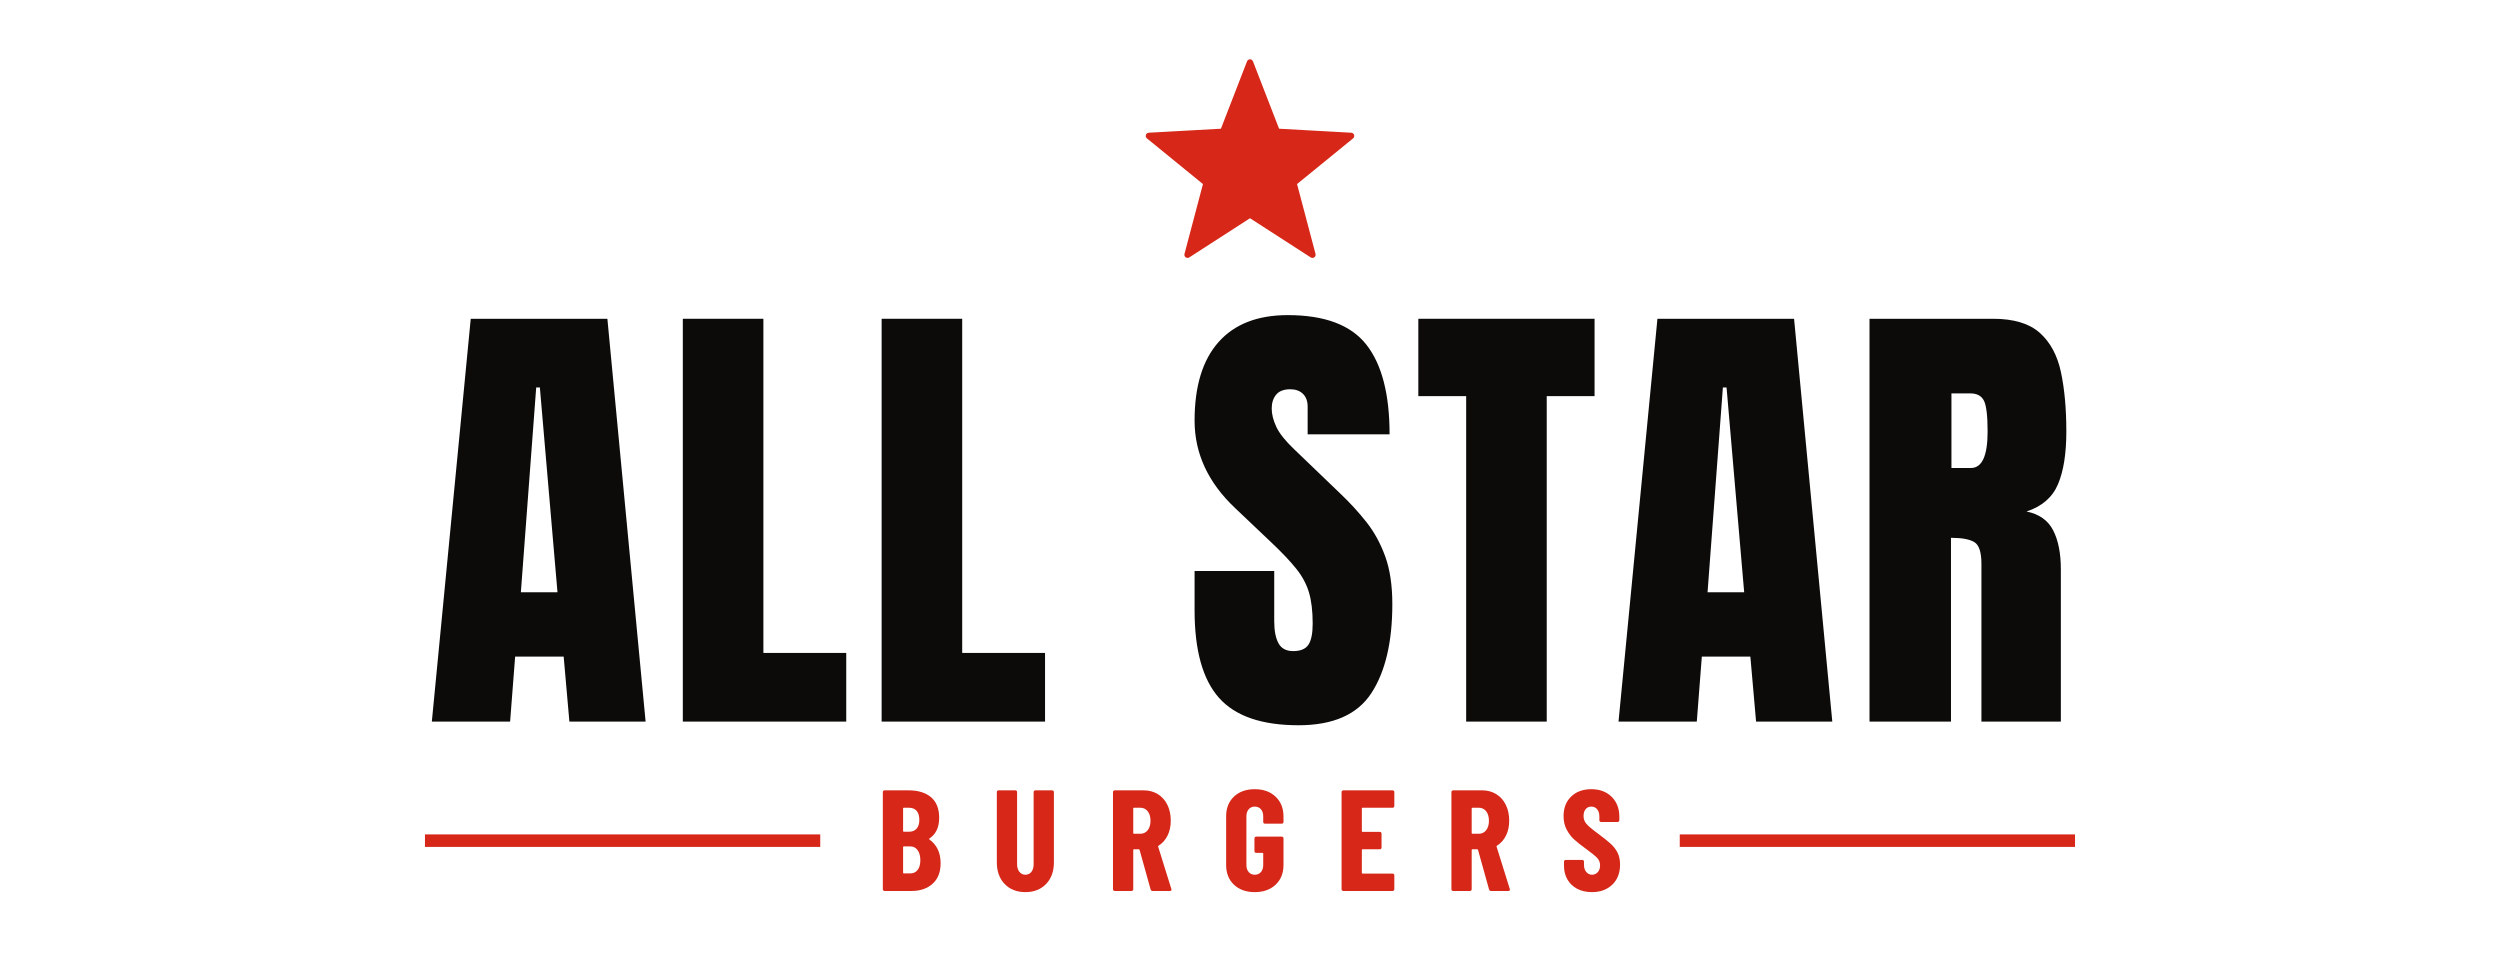
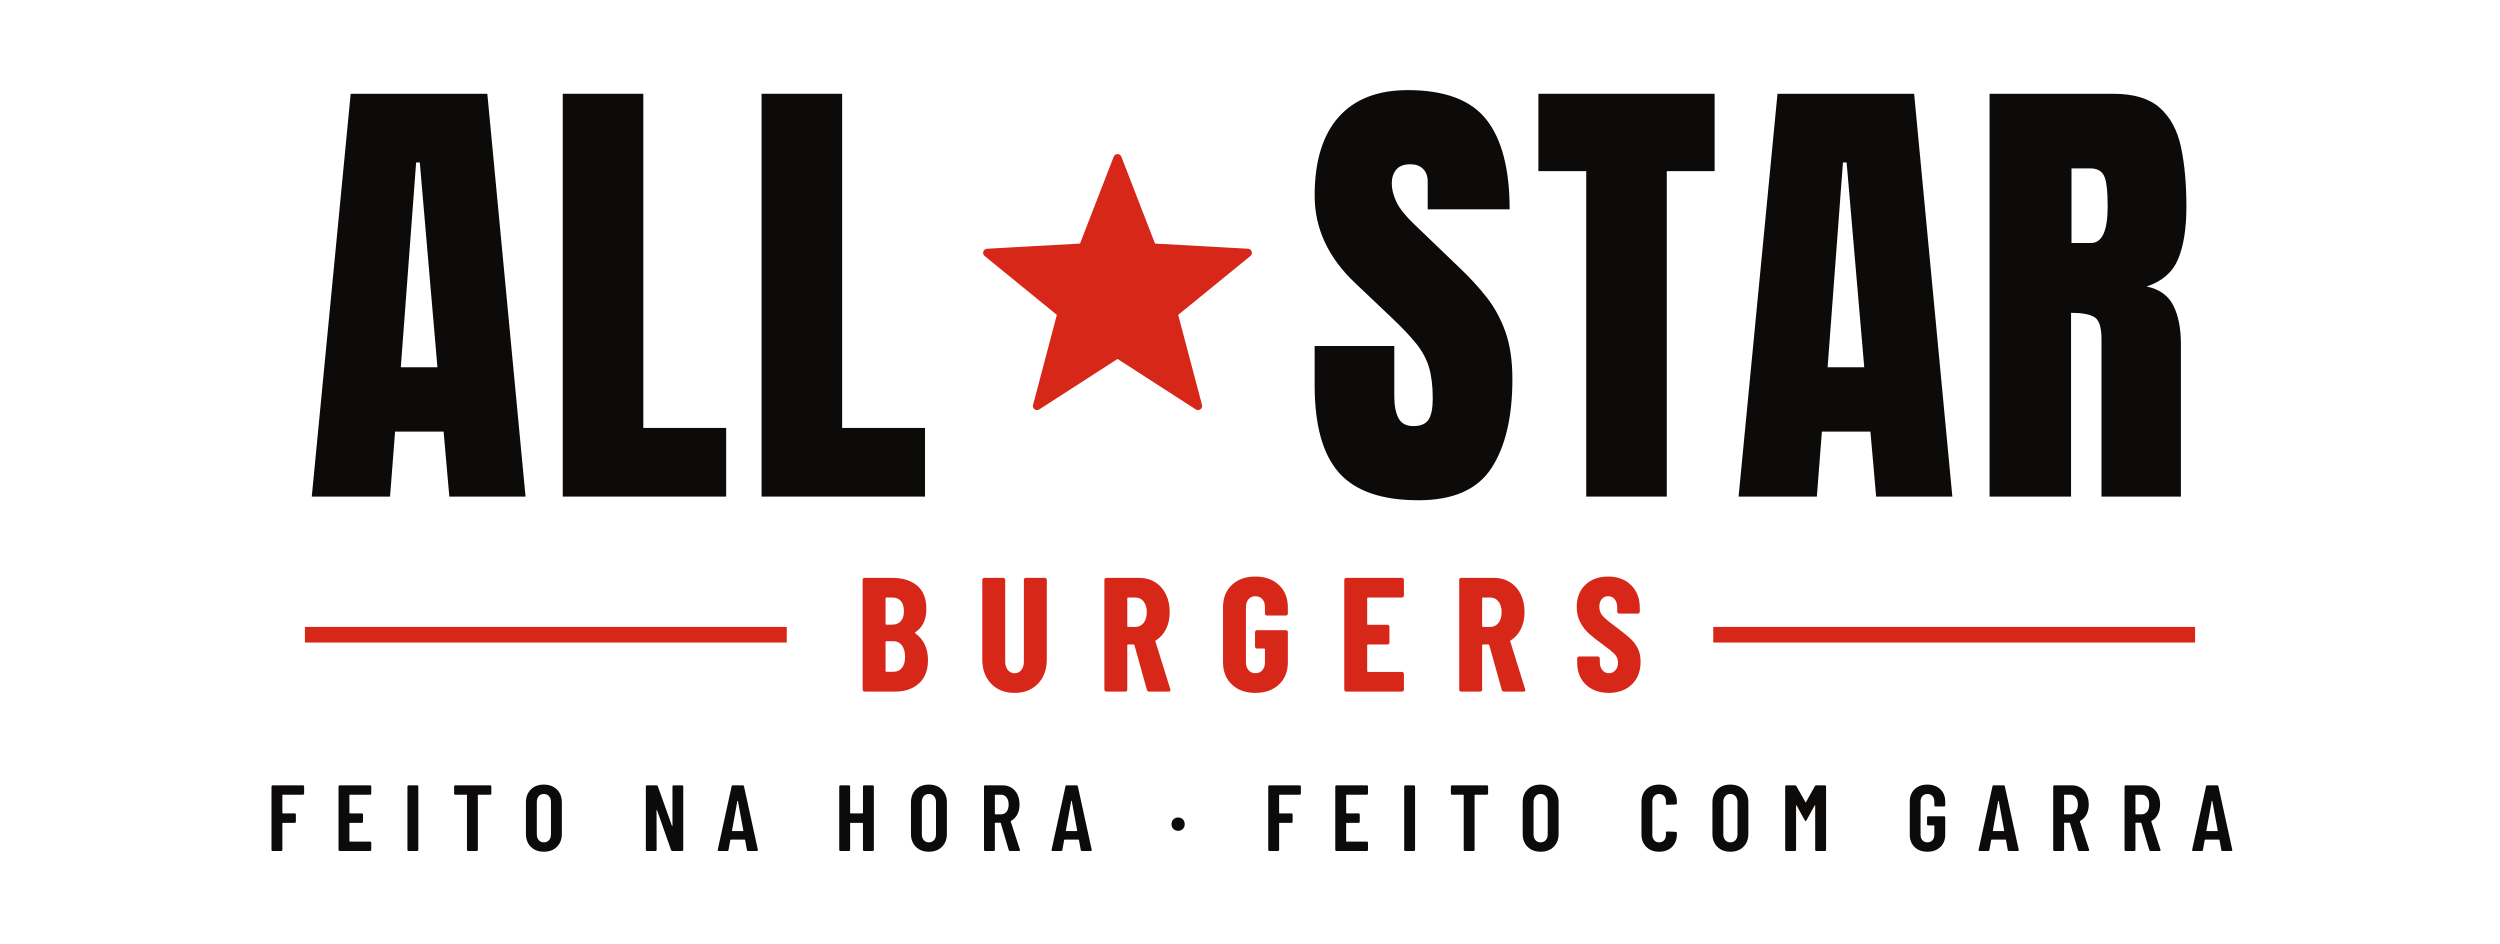
- <svg xmlns="http://www.w3.org/2000/svg" viewBox="0 0 800 305" width="800" height="305">
-   <polygon points="400.00,20.00 408.59,42.17 432.34,43.49 413.90,58.52 419.98,81.51 400.00,68.62 380.02,81.51 386.10,58.52 367.66,43.49 391.41,42.17" fill="#d62718" stroke="#d62718" stroke-width="2.04" stroke-linejoin="round" />
+ <svg xmlns="http://www.w3.org/2000/svg" viewBox="0 0 800 302" width="800" height="302">
  <g fill="#0d0b0a">
-     <path transform="translate(135.99 230.91) scale(0.07324 -0.07324)" d="M30 0 200 1760H797L964 0H631L606 284H394L372 0ZM419 565H579L502 1460H486Z" />
-     <path transform="translate(212.79 230.91) scale(0.07324 -0.07324)" d="M78 0V1760H430V300H792V0Z" />
-     <path transform="translate(276.41 230.91) scale(0.07324 -0.07324)" d="M78 0V1760H430V300H792V0Z" />
-     <path transform="translate(379.19 230.91) scale(0.07324 -0.07324)" d="M496 -16Q255 -16 148.5 104.0Q42 224 42 486V658H390V438Q390 377 408.5 342.5Q427 308 473 308Q521 308 539.5 336.0Q558 364 558 428Q558 509 542.0 563.5Q526 618 486.5 667.5Q447 717 377 783L219 933Q42 1100 42 1315Q42 1540 146.5 1658.0Q251 1776 449 1776Q691 1776 792.5 1647.0Q894 1518 894 1255H536V1376Q536 1412 515.5 1432.0Q495 1452 460 1452Q418 1452 398.5 1428.5Q379 1405 379 1368Q379 1331 399.0 1288.0Q419 1245 478 1189L681 994Q742 936 793.0 871.5Q844 807 875.0 721.5Q906 636 906 513Q906 265 814.5 124.5Q723 -16 496 -16Z" />
-     <path transform="translate(452.40 230.91) scale(0.07324 -0.07324)" d="M229 0V1422H20V1760H790V1422H581V0Z" />
-     <path transform="translate(515.73 230.91) scale(0.07324 -0.07324)" d="M30 0 200 1760H797L964 0H631L606 284H394L372 0ZM419 565H579L502 1460H486Z" />
-     <path transform="translate(592.53 230.91) scale(0.07324 -0.07324)" d="M78 0V1760H618Q753 1760 822.0 1698.5Q891 1637 914.5 1526.5Q938 1416 938 1267Q938 1123 901.5 1037.0Q865 951 764 918Q847 901 880.5 835.5Q914 770 914 666V0H567V689Q567 766 535.5 784.5Q504 803 434 803V0ZM436 1108H521Q594 1108 594 1267Q594 1370 578.0 1402.0Q562 1434 518 1434H436Z" />
+     <path transform="translate(97.57 158.91) scale(0.07324 -0.07324)" d="M30 0 200 1760H797L964 0H631L606 284H394L372 0ZM419 565H579L502 1460H486Z" />
+     <path transform="translate(174.37 158.91) scale(0.07324 -0.07324)" d="M78 0V1760H430V300H792V0Z" />
+     <path transform="translate(237.99 158.91) scale(0.07324 -0.07324)" d="M78 0V1760H430V300H792V0Z" />
+   </g>
+   <polygon points="357.61,50.62 368.68,79.21 399.29,80.91 375.53,100.28 383.37,129.91 357.61,113.30 331.85,129.91 339.68,100.28 315.92,80.91 346.53,79.21" fill="#d62718" stroke="#d62718" stroke-width="2.63" stroke-linejoin="round" />
+   <g fill="#0d0b0a">
+     <path transform="translate(417.61 158.91) scale(0.07324 -0.07324)" d="M496 -16Q255 -16 148.5 104.0Q42 224 42 486V658H390V438Q390 377 408.5 342.5Q427 308 473 308Q521 308 539.5 336.0Q558 364 558 428Q558 509 542.0 563.5Q526 618 486.5 667.5Q447 717 377 783L219 933Q42 1100 42 1315Q42 1540 146.5 1658.0Q251 1776 449 1776Q691 1776 792.5 1647.0Q894 1518 894 1255H536V1376Q536 1412 515.5 1432.0Q495 1452 460 1452Q418 1452 398.5 1428.5Q379 1405 379 1368Q379 1331 399.0 1288.0Q419 1245 478 1189L681 994Q742 936 793.0 871.5Q844 807 875.0 721.5Q906 636 906 513Q906 265 814.5 124.5Q723 -16 496 -16Z" />
+     <path transform="translate(490.82 158.91) scale(0.07324 -0.07324)" d="M229 0V1422H20V1760H790V1422H581V0Z" />
+     <path transform="translate(554.15 158.91) scale(0.07324 -0.07324)" d="M30 0 200 1760H797L964 0H631L606 284H394L372 0ZM419 565H579L502 1460H486Z" />
+     <path transform="translate(630.95 158.91) scale(0.07324 -0.07324)" d="M78 0V1760H618Q753 1760 822.0 1698.5Q891 1637 914.5 1526.5Q938 1416 938 1267Q938 1123 901.5 1037.0Q865 951 764 918Q847 901 880.5 835.5Q914 770 914 666V0H567V689Q567 766 535.5 784.5Q504 803 434 803V0ZM436 1108H521Q594 1108 594 1267Q594 1370 578.0 1402.0Q562 1434 518 1434H436Z" />
  </g>
  <g fill="#d62718">
-     <path transform="translate(280.48 285.11) scale(0.046 -0.046)" d="M245 0H56Q51 0 47.5 3.5Q44 7 44 12V688Q44 693 47.5 696.5Q51 700 56 700H223Q323 700 379.5 652.0Q436 604 436 509Q436 410 368 365Q364 362 367 359Q446 303 446 193Q446 100 390.0 50.0Q334 0 245 0ZM185 574V417Q185 412 190 412H226Q260 412 279.0 433.5Q298 455 298 494Q298 535 279.5 557.0Q261 579 226 579H190Q185 579 185 574ZM305 214Q305 258 286.0 284.0Q267 310 235 310H190Q185 310 185 305V127Q185 122 190 122H234Q267 122 286.0 146.0Q305 170 305 214Z" />
-     <path transform="translate(317.10 285.11) scale(0.046 -0.046)" d="M41 199V688Q41 693 44.5 696.5Q48 700 53 700H170Q175 700 178.5 696.5Q182 693 182 688V185Q182 153 198.0 133.0Q214 113 240 113Q266 113 281.5 133.0Q297 153 297 185V688Q297 693 300.5 696.5Q304 700 309 700H426Q431 700 434.5 696.5Q438 693 438 688V199Q438 105 383.5 48.5Q329 -8 240 -8Q150 -8 95.5 48.5Q41 105 41 199Z" />
-     <path transform="translate(354.13 285.11) scale(0.046 -0.046)" d="M306 10 229 286Q227 290 224 290H190Q185 290 185 285V12Q185 7 181.5 3.5Q178 0 173 0H56Q51 0 47.5 3.5Q44 7 44 12V688Q44 693 47.5 696.5Q51 700 56 700H258Q313 700 356.0 673.5Q399 647 422.5 599.0Q446 551 446 489Q446 430 423.5 385.0Q401 340 361 315Q359 314 358.0 312.5Q357 311 358 309L450 14L451 10Q451 0 440 0H320Q309 0 306 10ZM185 574V403Q185 398 190 398H235Q266 398 285.5 422.5Q305 447 305 488Q305 530 285.5 554.5Q266 579 235 579H190Q185 579 185 574Z" />
-     <path transform="translate(390.80 285.11) scale(0.046 -0.046)" d="M34 181V519Q34 605 88.5 656.5Q143 708 233 708Q323 708 378.0 656.0Q433 604 433 518V480Q433 475 429.5 471.5Q426 468 421 468H304Q299 468 295.5 471.5Q292 475 292 480V520Q292 550 276.0 568.5Q260 587 233 587Q207 587 191.0 568.5Q175 550 175 520V180Q175 150 191.0 131.5Q207 113 233 113Q260 113 276.0 131.5Q292 150 292 180V260Q292 265 287 265H243Q238 265 234.5 268.5Q231 272 231 277V366Q231 371 234.5 374.5Q238 378 243 378H421Q426 378 429.5 374.5Q433 371 433 366V181Q433 95 378.0 43.5Q323 -8 233 -8Q143 -8 88.5 43.5Q34 95 34 181Z" />
-     <path transform="translate(427.28 285.11) scale(0.046 -0.046)" d="M399 579H190Q185 579 185 574V416Q185 411 190 411H310Q315 411 318.5 407.5Q322 404 322 399V302Q322 297 318.5 293.5Q315 290 310 290H190Q185 290 185 285V126Q185 121 190 121H399Q404 121 407.5 117.5Q411 114 411 109V12Q411 7 407.5 3.5Q404 0 399 0H56Q51 0 47.5 3.5Q44 7 44 12V688Q44 693 47.5 696.5Q51 700 56 700H399Q404 700 407.5 696.5Q411 693 411 688V591Q411 586 407.5 582.5Q404 579 399 579Z" />
-     <path transform="translate(462.43 285.11) scale(0.046 -0.046)" d="M306 10 229 286Q227 290 224 290H190Q185 290 185 285V12Q185 7 181.5 3.5Q178 0 173 0H56Q51 0 47.5 3.5Q44 7 44 12V688Q44 693 47.5 696.5Q51 700 56 700H258Q313 700 356.0 673.5Q399 647 422.5 599.0Q446 551 446 489Q446 430 423.5 385.0Q401 340 361 315Q359 314 358.0 312.5Q357 311 358 309L450 14L451 10Q451 0 440 0H320Q309 0 306 10ZM185 574V403Q185 398 190 398H235Q266 398 285.5 422.5Q305 447 305 488Q305 530 285.5 554.5Q266 579 235 579H190Q185 579 185 574Z" />
-     <path transform="translate(499.10 285.11) scale(0.046 -0.046)" d="M30 175V204Q30 209 33.5 212.5Q37 216 42 216H157Q162 216 165.5 212.5Q169 209 169 204V182Q169 151 185.0 132.0Q201 113 225 113Q249 113 265.0 131.0Q281 149 281 178Q281 208 261.0 229.5Q241 251 183 293Q133 329 102.0 357.0Q71 385 49.0 426.0Q27 467 27 521Q27 606 80.0 657.0Q133 708 220 708Q308 708 361.5 655.0Q415 602 415 516V492Q415 487 411.5 483.5Q408 480 403 480H288Q283 480 279.5 483.5Q276 487 276 492V519Q276 550 260.5 568.5Q245 587 220 587Q196 587 181.0 569.5Q166 552 166 521Q166 491 185.0 468.0Q204 445 260 404Q322 358 353.5 329.5Q385 301 402.5 266.5Q420 232 420 184Q420 96 366.0 44.0Q312 -8 224 -8Q166 -8 122.0 15.0Q78 38 54.0 79.5Q30 121 30 175Z" />
+     <path transform="translate(273.76 221.31) scale(0.052 -0.052)" d="M245 0H56Q51 0 47.5 3.5Q44 7 44 12V688Q44 693 47.5 696.5Q51 700 56 700H223Q323 700 379.5 652.0Q436 604 436 509Q436 410 368 365Q364 362 367 359Q446 303 446 193Q446 100 390.0 50.0Q334 0 245 0ZM185 574V417Q185 412 190 412H226Q260 412 279.0 433.5Q298 455 298 494Q298 535 279.5 557.0Q261 579 226 579H190Q185 579 185 574ZM305 214Q305 258 286.0 284.0Q267 310 235 310H190Q185 310 185 305V127Q185 122 190 122H234Q267 122 286.0 146.0Q305 170 305 214Z" />
+     <path transform="translate(312.20 221.31) scale(0.052 -0.052)" d="M41 199V688Q41 693 44.5 696.5Q48 700 53 700H170Q175 700 178.5 696.5Q182 693 182 688V185Q182 153 198.0 133.0Q214 113 240 113Q266 113 281.5 133.0Q297 153 297 185V688Q297 693 300.5 696.5Q304 700 309 700H426Q431 700 434.5 696.5Q438 693 438 688V199Q438 105 383.5 48.5Q329 -8 240 -8Q150 -8 95.5 48.5Q41 105 41 199Z" />
+     <path transform="translate(351.11 221.31) scale(0.052 -0.052)" d="M306 10 229 286Q227 290 224 290H190Q185 290 185 285V12Q185 7 181.5 3.5Q178 0 173 0H56Q51 0 47.5 3.5Q44 7 44 12V688Q44 693 47.5 696.5Q51 700 56 700H258Q313 700 356.0 673.5Q399 647 422.5 599.0Q446 551 446 489Q446 430 423.5 385.0Q401 340 361 315Q359 314 358.0 312.5Q357 311 358 309L450 14L451 10Q451 0 440 0H320Q309 0 306 10ZM185 574V403Q185 398 190 398H235Q266 398 285.5 422.5Q305 447 305 488Q305 530 285.5 554.5Q266 579 235 579H190Q185 579 185 574Z" />
+     <path transform="translate(389.60 221.31) scale(0.052 -0.052)" d="M34 181V519Q34 605 88.5 656.5Q143 708 233 708Q323 708 378.0 656.0Q433 604 433 518V480Q433 475 429.5 471.5Q426 468 421 468H304Q299 468 295.5 471.5Q292 475 292 480V520Q292 550 276.0 568.5Q260 587 233 587Q207 587 191.0 568.5Q175 550 175 520V180Q175 150 191.0 131.5Q207 113 233 113Q260 113 276.0 131.5Q292 150 292 180V260Q292 265 287 265H243Q238 265 234.5 268.5Q231 272 231 277V366Q231 371 234.5 374.5Q238 378 243 378H421Q426 378 429.5 374.5Q433 371 433 366V181Q433 95 378.0 43.5Q323 -8 233 -8Q143 -8 88.5 43.5Q34 95 34 181Z" />
+     <path transform="translate(427.88 221.31) scale(0.052 -0.052)" d="M399 579H190Q185 579 185 574V416Q185 411 190 411H310Q315 411 318.5 407.5Q322 404 322 399V302Q322 297 318.5 293.5Q315 290 310 290H190Q185 290 185 285V126Q185 121 190 121H399Q404 121 407.5 117.5Q411 114 411 109V12Q411 7 407.5 3.5Q404 0 399 0H56Q51 0 47.5 3.5Q44 7 44 12V688Q44 693 47.5 696.5Q51 700 56 700H399Q404 700 407.5 696.5Q411 693 411 688V591Q411 586 407.5 582.5Q404 579 399 579Z" />
+     <path transform="translate(464.66 221.31) scale(0.052 -0.052)" d="M306 10 229 286Q227 290 224 290H190Q185 290 185 285V12Q185 7 181.5 3.5Q178 0 173 0H56Q51 0 47.5 3.5Q44 7 44 12V688Q44 693 47.5 696.5Q51 700 56 700H258Q313 700 356.0 673.5Q399 647 422.5 599.0Q446 551 446 489Q446 430 423.5 385.0Q401 340 361 315Q359 314 358.0 312.5Q357 311 358 309L450 14L451 10Q451 0 440 0H320Q309 0 306 10ZM185 574V403Q185 398 190 398H235Q266 398 285.5 422.5Q305 447 305 488Q305 530 285.5 554.5Q266 579 235 579H190Q185 579 185 574Z" />
+     <path transform="translate(503.15 221.31) scale(0.052 -0.052)" d="M30 175V204Q30 209 33.5 212.5Q37 216 42 216H157Q162 216 165.5 212.5Q169 209 169 204V182Q169 151 185.0 132.0Q201 113 225 113Q249 113 265.0 131.0Q281 149 281 178Q281 208 261.0 229.5Q241 251 183 293Q133 329 102.0 357.0Q71 385 49.0 426.0Q27 467 27 521Q27 606 80.0 657.0Q133 708 220 708Q308 708 361.5 655.0Q415 602 415 516V492Q415 487 411.5 483.5Q408 480 403 480H288Q283 480 279.5 483.5Q276 487 276 492V519Q276 550 260.5 568.5Q245 587 220 587Q196 587 181.0 569.5Q166 552 166 521Q166 491 185.0 468.0Q204 445 260 404Q322 358 353.5 329.5Q385 301 402.5 266.5Q420 232 420 184Q420 96 366.0 44.0Q312 -8 224 -8Q166 -8 122.0 15.0Q78 38 54.0 79.5Q30 121 30 175Z" />
  </g>
-   <rect x="135.99" y="267.01" width="126.49" height="4.00" fill="#d62718" />
-   <rect x="537.52" y="267.01" width="126.49" height="4.00" fill="#d62718" />
+   <rect x="97.57" y="200.61" width="154.19" height="5.00" fill="#d62718" />
+   <rect x="548.24" y="200.61" width="154.19" height="5.00" fill="#d62718" />
+   <g fill="#0d0b0a">
+     <path transform="translate(85.26 272.31) scale(0.03 -0.03)" d="M390 600H175Q170 600 170 595V406Q170 401 175 401H302Q307 401 310.5 397.5Q314 394 314 389V312Q314 307 310.5 303.5Q307 300 302 300H175Q170 300 170 295V12Q170 7 166.5 3.5Q163 0 158 0H66Q61 0 57.5 3.5Q54 7 54 12V688Q54 693 57.5 696.5Q61 700 66 700H390Q395 700 398.5 696.5Q402 693 402 688V612Q402 607 398.5 603.5Q395 600 390 600Z" />
+     <path transform="translate(106.71 272.31) scale(0.03 -0.03)" d="M391 600H175Q170 600 170 595V406Q170 401 175 401H303Q308 401 311.5 397.5Q315 394 315 389V312Q315 307 311.5 303.5Q308 300 303 300H175Q170 300 170 295V105Q170 100 175 100H391Q396 100 399.5 96.5Q403 93 403 88V12Q403 7 399.5 3.5Q396 0 391 0H66Q61 0 57.5 3.5Q54 7 54 12V688Q54 693 57.5 696.5Q61 700 66 700H391Q396 700 399.5 696.5Q403 693 403 688V612Q403 607 399.5 603.5Q396 600 391 600Z" />
+     <path transform="translate(128.76 272.31) scale(0.03 -0.03)" d="M54 12V688Q54 693 57.5 696.5Q61 700 66 700H158Q163 700 166.5 696.5Q170 693 170 688V12Q170 7 166.5 3.5Q163 0 158 0H66Q61 0 57.5 3.5Q54 7 54 12Z" />
+     <path transform="translate(144.48 272.31) scale(0.03 -0.03)" d="M425 688V612Q425 607 421.5 603.5Q418 600 413 600H286Q281 600 281 595V12Q281 7 277.5 3.5Q274 0 269 0H177Q172 0 168.5 3.5Q165 7 165 12V595Q165 600 160 600H40Q35 600 31.5 603.5Q28 607 28 612V688Q28 693 31.5 696.5Q35 700 40 700H413Q418 700 421.5 696.5Q425 693 425 688Z" />
+     <path transform="translate(167.04 272.31) scale(0.03 -0.03)" d="M42 182V518Q42 604 94.5 656.0Q147 708 233 708Q319 708 372.0 656.0Q425 604 425 518V182Q425 96 372.0 44.0Q319 -8 233 -8Q147 -8 94.5 44.0Q42 96 42 182ZM309 177V523Q309 561 288.0 584.5Q267 608 233 608Q199 608 178.5 584.5Q158 561 158 523V177Q158 139 178.5 115.5Q199 92 233 92Q267 92 288.0 115.5Q309 139 309 177Z" />
+     <path transform="translate(205.05 272.31) scale(0.03 -0.03)" d="M350 700H441Q446 700 449.5 696.5Q453 693 453 688V12Q453 7 449.5 3.5Q446 0 441 0H336Q326 0 323 10L174 434Q173 437 170.5 436.5Q168 436 168 433L169 12Q169 7 165.5 3.5Q162 0 157 0H66Q61 0 57.5 3.5Q54 7 54 12V688Q54 693 57.5 696.5Q61 700 66 700H169Q179 700 182 690L332 269Q333 266 335.5 266.5Q338 267 338 270V688Q338 693 341.5 696.5Q345 700 350 700Z" />
+     <path transform="translate(229.26 272.31) scale(0.03 -0.03)" d="M325 11 306 116Q306 121 300 121H154Q148 121 148 116L129 11Q128 0 116 0H25Q11 0 14 13L162 689Q164 700 175 700H281Q292 700 294 689L442 13V9Q442 0 431 0H338Q326 0 325 11ZM171 212H282Q288 212 287 217L229 533Q228 536 226.0 536.0Q224 536 223 533L166 217Q165 212 171 212Z" />
+     <path transform="translate(266.94 272.31) scale(0.03 -0.03)" d="M319 700H411Q416 700 419.5 696.5Q423 693 423 688V12Q423 7 419.5 3.5Q416 0 411 0H319Q314 0 310.5 3.5Q307 7 307 12V295Q307 300 302 300H175Q170 300 170 295V12Q170 7 166.5 3.5Q163 0 158 0H66Q61 0 57.5 3.5Q54 7 54 12V688Q54 693 57.5 696.5Q61 700 66 700H158Q163 700 166.5 696.5Q170 693 170 688V406Q170 401 175 401H302Q307 401 307 406V688Q307 693 310.5 696.5Q314 700 319 700Z" />
+     <path transform="translate(290.25 272.31) scale(0.03 -0.03)" d="M42 182V518Q42 604 94.5 656.0Q147 708 233 708Q319 708 372.0 656.0Q425 604 425 518V182Q425 96 372.0 44.0Q319 -8 233 -8Q147 -8 94.5 44.0Q42 96 42 182ZM309 177V523Q309 561 288.0 584.5Q267 608 233 608Q199 608 178.5 584.5Q158 561 158 523V177Q158 139 178.5 115.5Q199 92 233 92Q267 92 288.0 115.5Q309 139 309 177Z" />
+     <path transform="translate(313.26 272.31) scale(0.03 -0.03)" d="M318 10 233 297Q231 301 228 301H175Q170 301 170 296V12Q170 7 166.5 3.5Q163 0 158 0H66Q61 0 57.5 3.5Q54 7 54 12V688Q54 693 57.5 696.5Q61 700 66 700H254Q307 700 347.5 674.5Q388 649 410.5 602.5Q433 556 433 496Q433 434 409.0 389.0Q385 344 342 321Q338 320 339 315L437 14Q438 12 438 9Q438 0 427 0H331Q321 0 318 10ZM170 595V396Q170 391 175 391H236Q272 391 294.5 419.0Q317 447 317 495Q317 543 294.5 571.5Q272 600 236 600H175Q170 600 170 595Z" />
+     <path transform="translate(336.09 272.31) scale(0.03 -0.03)" d="M325 11 306 116Q306 121 300 121H154Q148 121 148 116L129 11Q128 0 116 0H25Q11 0 14 13L162 689Q164 700 175 700H281Q292 700 294 689L442 13V9Q442 0 431 0H338Q326 0 325 11ZM171 212H282Q288 212 287 217L229 533Q228 536 226.0 536.0Q224 536 223 533L166 217Q165 212 171 212Z" />
+     <path transform="translate(373.77 272.31) scale(0.03 -0.03)" d="M37 286Q37 317 57.0 337.0Q77 357 108 357Q139 357 158.5 337.0Q178 317 178 286Q178 255 158.0 235.0Q138 215 108 215Q77 215 57.0 235.0Q37 255 37 286Z" />
+     <path transform="translate(404.22 272.31) scale(0.03 -0.03)" d="M390 600H175Q170 600 170 595V406Q170 401 175 401H302Q307 401 310.5 397.5Q314 394 314 389V312Q314 307 310.5 303.5Q307 300 302 300H175Q170 300 170 295V12Q170 7 166.5 3.5Q163 0 158 0H66Q61 0 57.5 3.5Q54 7 54 12V688Q54 693 57.5 696.5Q61 700 66 700H390Q395 700 398.5 696.5Q402 693 402 688V612Q402 607 398.5 603.5Q395 600 390 600Z" />
+     <path transform="translate(425.67 272.31) scale(0.03 -0.03)" d="M391 600H175Q170 600 170 595V406Q170 401 175 401H303Q308 401 311.5 397.5Q315 394 315 389V312Q315 307 311.5 303.5Q308 300 303 300H175Q170 300 170 295V105Q170 100 175 100H391Q396 100 399.5 96.5Q403 93 403 88V12Q403 7 399.5 3.5Q396 0 391 0H66Q61 0 57.5 3.5Q54 7 54 12V688Q54 693 57.5 696.5Q61 700 66 700H391Q396 700 399.5 696.5Q403 693 403 688V612Q403 607 399.5 603.5Q396 600 391 600Z" />
+     <path transform="translate(447.72 272.31) scale(0.03 -0.03)" d="M54 12V688Q54 693 57.5 696.5Q61 700 66 700H158Q163 700 166.5 696.5Q170 693 170 688V12Q170 7 166.5 3.5Q163 0 158 0H66Q61 0 57.5 3.5Q54 7 54 12Z" />
+     <path transform="translate(463.44 272.31) scale(0.03 -0.03)" d="M425 688V612Q425 607 421.5 603.5Q418 600 413 600H286Q281 600 281 595V12Q281 7 277.5 3.5Q274 0 269 0H177Q172 0 168.5 3.5Q165 7 165 12V595Q165 600 160 600H40Q35 600 31.5 603.5Q28 607 28 612V688Q28 693 31.5 696.5Q35 700 40 700H413Q418 700 421.5 696.5Q425 693 425 688Z" />
+     <path transform="translate(486.00 272.31) scale(0.03 -0.03)" d="M42 182V518Q42 604 94.5 656.0Q147 708 233 708Q319 708 372.0 656.0Q425 604 425 518V182Q425 96 372.0 44.0Q319 -8 233 -8Q147 -8 94.5 44.0Q42 96 42 182ZM309 177V523Q309 561 288.0 584.5Q267 608 233 608Q199 608 178.5 584.5Q158 561 158 523V177Q158 139 178.5 115.5Q199 92 233 92Q267 92 288.0 115.5Q309 139 309 177Z" />
+     <path transform="translate(524.01 272.31) scale(0.03 -0.03)" d="M42 180V521Q42 607 93.5 657.5Q145 708 230 708Q316 708 368.0 657.5Q420 607 420 521V509Q420 504 416.5 500.0Q413 496 408 496L315 492Q303 492 303 504V529Q303 564 283.0 586.0Q263 608 230 608Q198 608 178.0 586.0Q158 564 158 529V171Q158 136 178.0 114.0Q198 92 230 92Q263 92 283.0 114.0Q303 136 303 171V196Q303 201 306.5 204.5Q310 208 315 208L408 204Q413 204 416.5 200.5Q420 197 420 192V180Q420 95 368.0 43.5Q316 -8 230 -8Q145 -8 93.5 43.5Q42 95 42 180Z" />
+     <path transform="translate(546.72 272.31) scale(0.03 -0.03)" d="M42 182V518Q42 604 94.5 656.0Q147 708 233 708Q319 708 372.0 656.0Q425 604 425 518V182Q425 96 372.0 44.0Q319 -8 233 -8Q147 -8 94.5 44.0Q42 96 42 182ZM309 177V523Q309 561 288.0 584.5Q267 608 233 608Q199 608 178.5 584.5Q158 561 158 523V177Q158 139 178.5 115.5Q199 92 233 92Q267 92 288.0 115.5Q309 139 309 177Z" />
+     <path transform="translate(569.73 272.31) scale(0.03 -0.03)" d="M383 700H475Q480 700 483.5 696.5Q487 693 487 688V12Q487 7 483.5 3.5Q480 0 475 0H383Q378 0 374.5 3.5Q371 7 371 12V484Q371 488 369.0 488.0Q367 488 365 485L278 327Q273 319 269 319Q265 319 260 327L173 485Q171 488 169.0 488.0Q167 488 167 484V12Q167 7 163.5 3.5Q160 0 155 0H63Q58 0 54.5 3.5Q51 7 51 12V688Q51 693 54.5 696.5Q58 700 63 700H155Q165 700 170 692L267 521Q270 517 273 521L368 692Q373 700 383 700Z" />
+     <path transform="translate(609.87 272.31) scale(0.03 -0.03)" d="M42 173V527Q42 609 93.5 658.5Q145 708 230 708Q315 708 367.5 658.5Q420 609 420 526V487Q420 482 416.5 478.5Q413 475 408 475H316Q311 475 307.5 478.5Q304 482 304 487V528Q304 564 283.5 586.0Q263 608 230 608Q197 608 177.0 586.0Q157 564 157 528V172Q157 136 177.0 114.0Q197 92 230 92Q263 92 283.5 114.0Q304 136 304 172V268Q304 273 299 273H238Q233 273 229.5 276.5Q226 280 226 285V358Q226 363 229.5 366.5Q233 370 238 370H408Q413 370 416.5 366.5Q420 363 420 358V173Q420 91 367.5 41.5Q315 -8 230 -8Q145 -8 93.5 41.5Q42 91 42 173Z" />
+     <path transform="translate(632.73 272.31) scale(0.03 -0.03)" d="M325 11 306 116Q306 121 300 121H154Q148 121 148 116L129 11Q128 0 116 0H25Q11 0 14 13L162 689Q164 700 175 700H281Q292 700 294 689L442 13V9Q442 0 431 0H338Q326 0 325 11ZM171 212H282Q288 212 287 217L229 533Q228 536 226.0 536.0Q224 536 223 533L166 217Q165 212 171 212Z" />
+     <path transform="translate(655.41 272.31) scale(0.03 -0.03)" d="M318 10 233 297Q231 301 228 301H175Q170 301 170 296V12Q170 7 166.5 3.5Q163 0 158 0H66Q61 0 57.5 3.5Q54 7 54 12V688Q54 693 57.5 696.5Q61 700 66 700H254Q307 700 347.5 674.5Q388 649 410.5 602.5Q433 556 433 496Q433 434 409.0 389.0Q385 344 342 321Q338 320 339 315L437 14Q438 12 438 9Q438 0 427 0H331Q321 0 318 10ZM170 595V396Q170 391 175 391H236Q272 391 294.5 419.0Q317 447 317 495Q317 543 294.5 571.5Q272 600 236 600H175Q170 600 170 595Z" />
+     <path transform="translate(678.24 272.31) scale(0.03 -0.03)" d="M318 10 233 297Q231 301 228 301H175Q170 301 170 296V12Q170 7 166.5 3.5Q163 0 158 0H66Q61 0 57.5 3.5Q54 7 54 12V688Q54 693 57.5 696.5Q61 700 66 700H254Q307 700 347.5 674.5Q388 649 410.5 602.5Q433 556 433 496Q433 434 409.0 389.0Q385 344 342 321Q338 320 339 315L437 14Q438 12 438 9Q438 0 427 0H331Q321 0 318 10ZM170 595V396Q170 391 175 391H236Q272 391 294.5 419.0Q317 447 317 495Q317 543 294.5 571.5Q272 600 236 600H175Q170 600 170 595Z" />
+     <path transform="translate(701.07 272.31) scale(0.03 -0.03)" d="M325 11 306 116Q306 121 300 121H154Q148 121 148 116L129 11Q128 0 116 0H25Q11 0 14 13L162 689Q164 700 175 700H281Q292 700 294 689L442 13V9Q442 0 431 0H338Q326 0 325 11ZM171 212H282Q288 212 287 217L229 533Q228 536 226.0 536.0Q224 536 223 533L166 217Q165 212 171 212Z" />
+   </g>
</svg>
